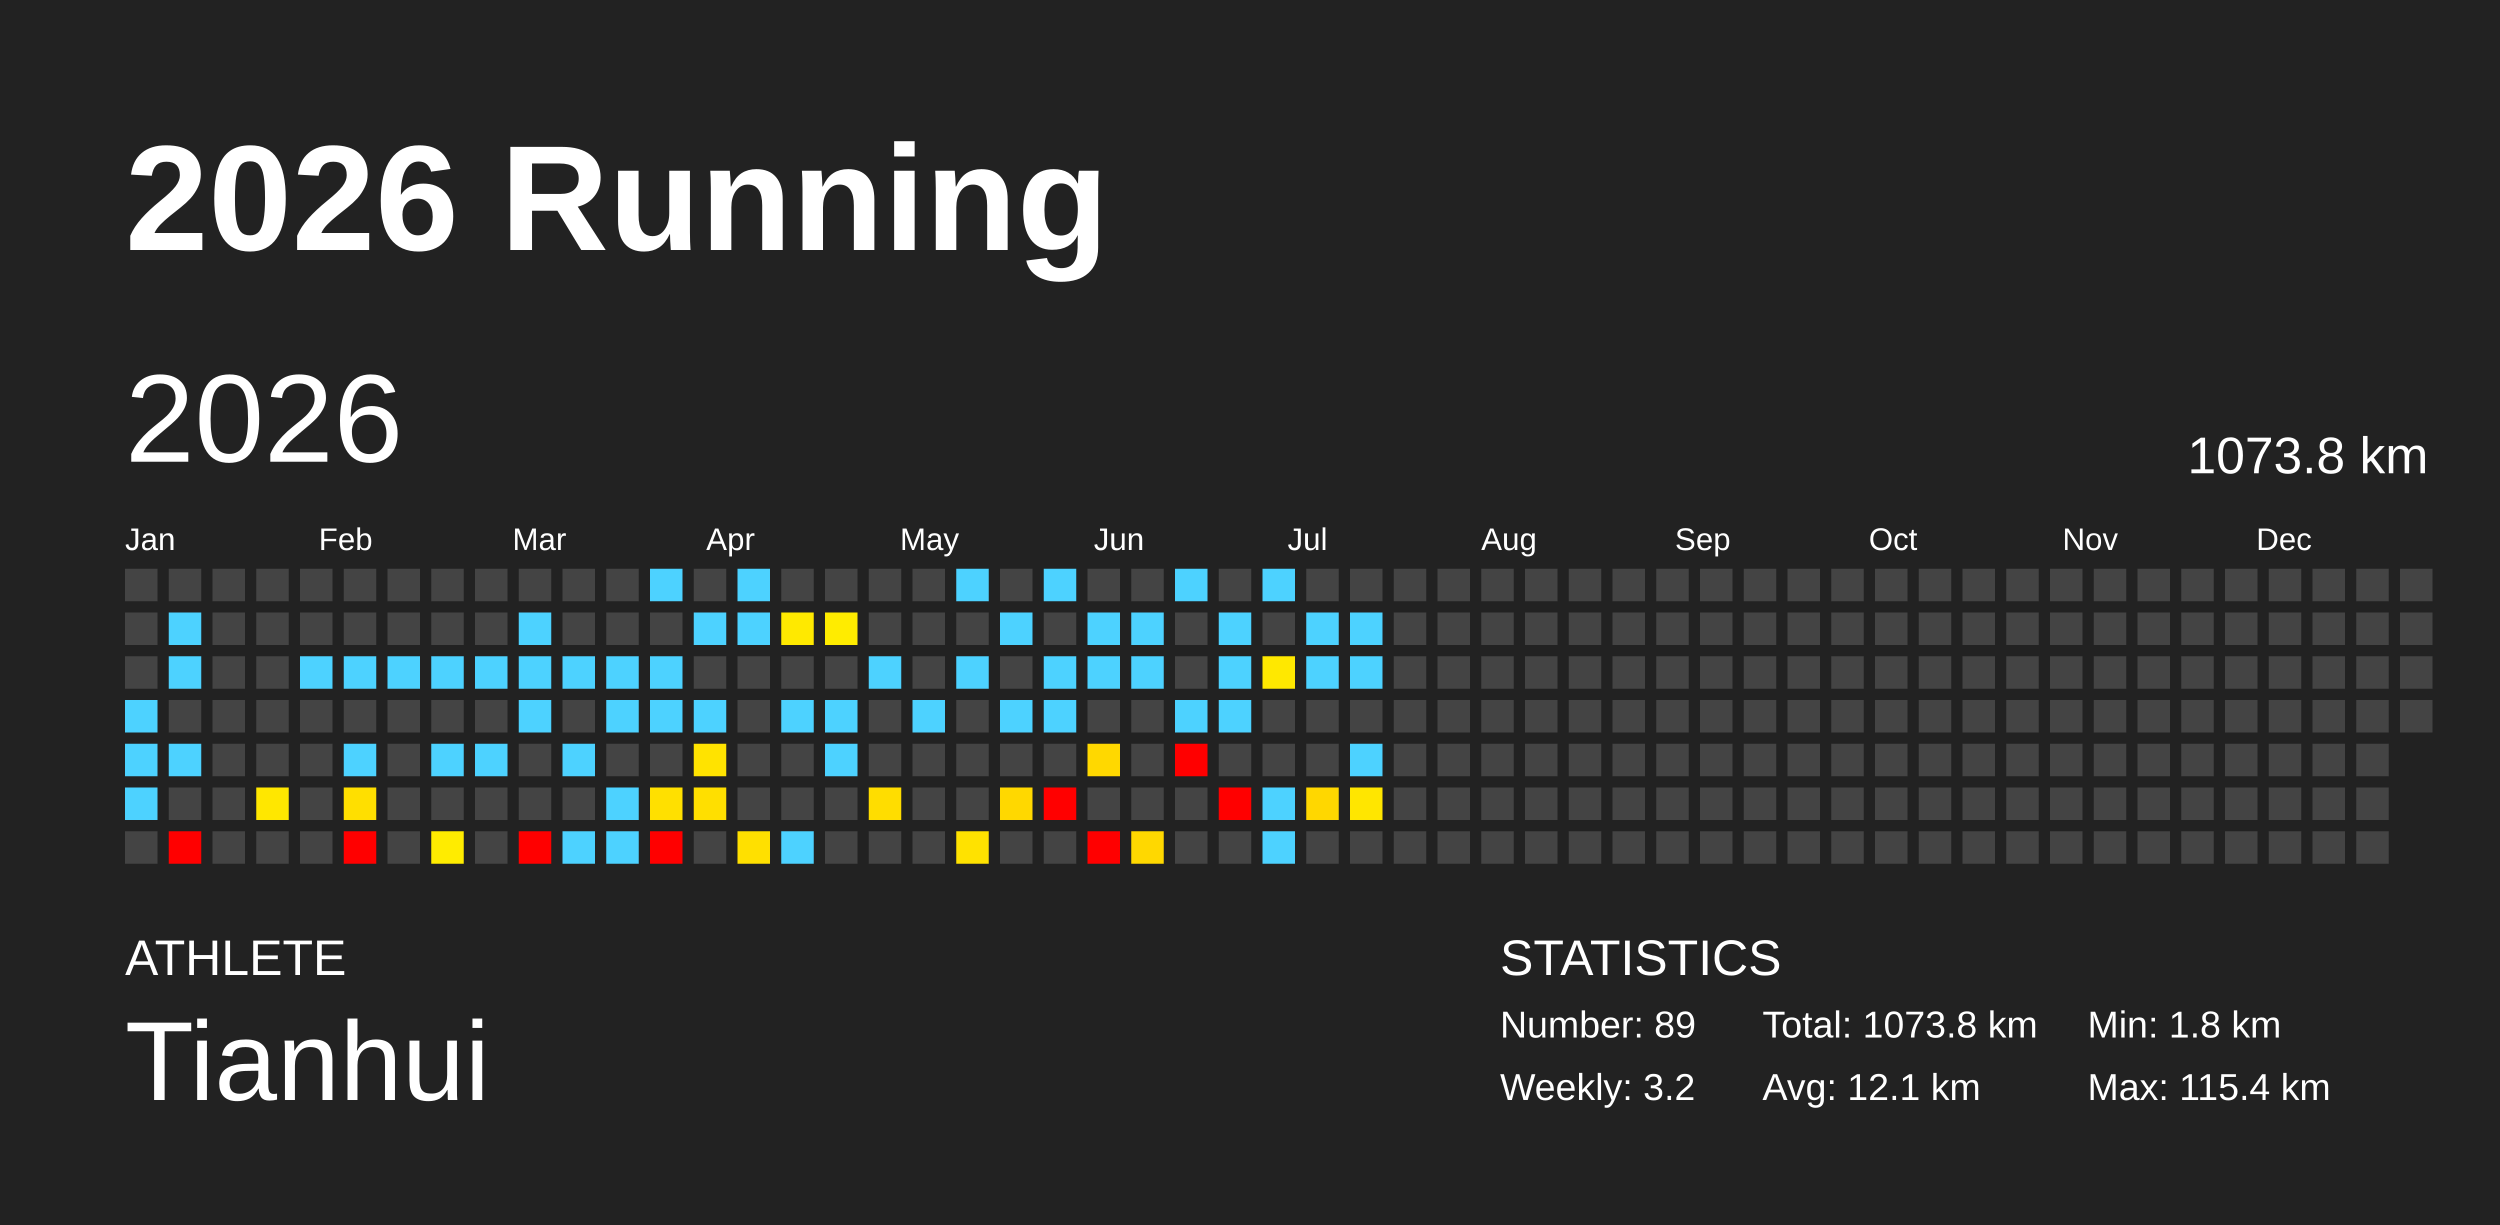
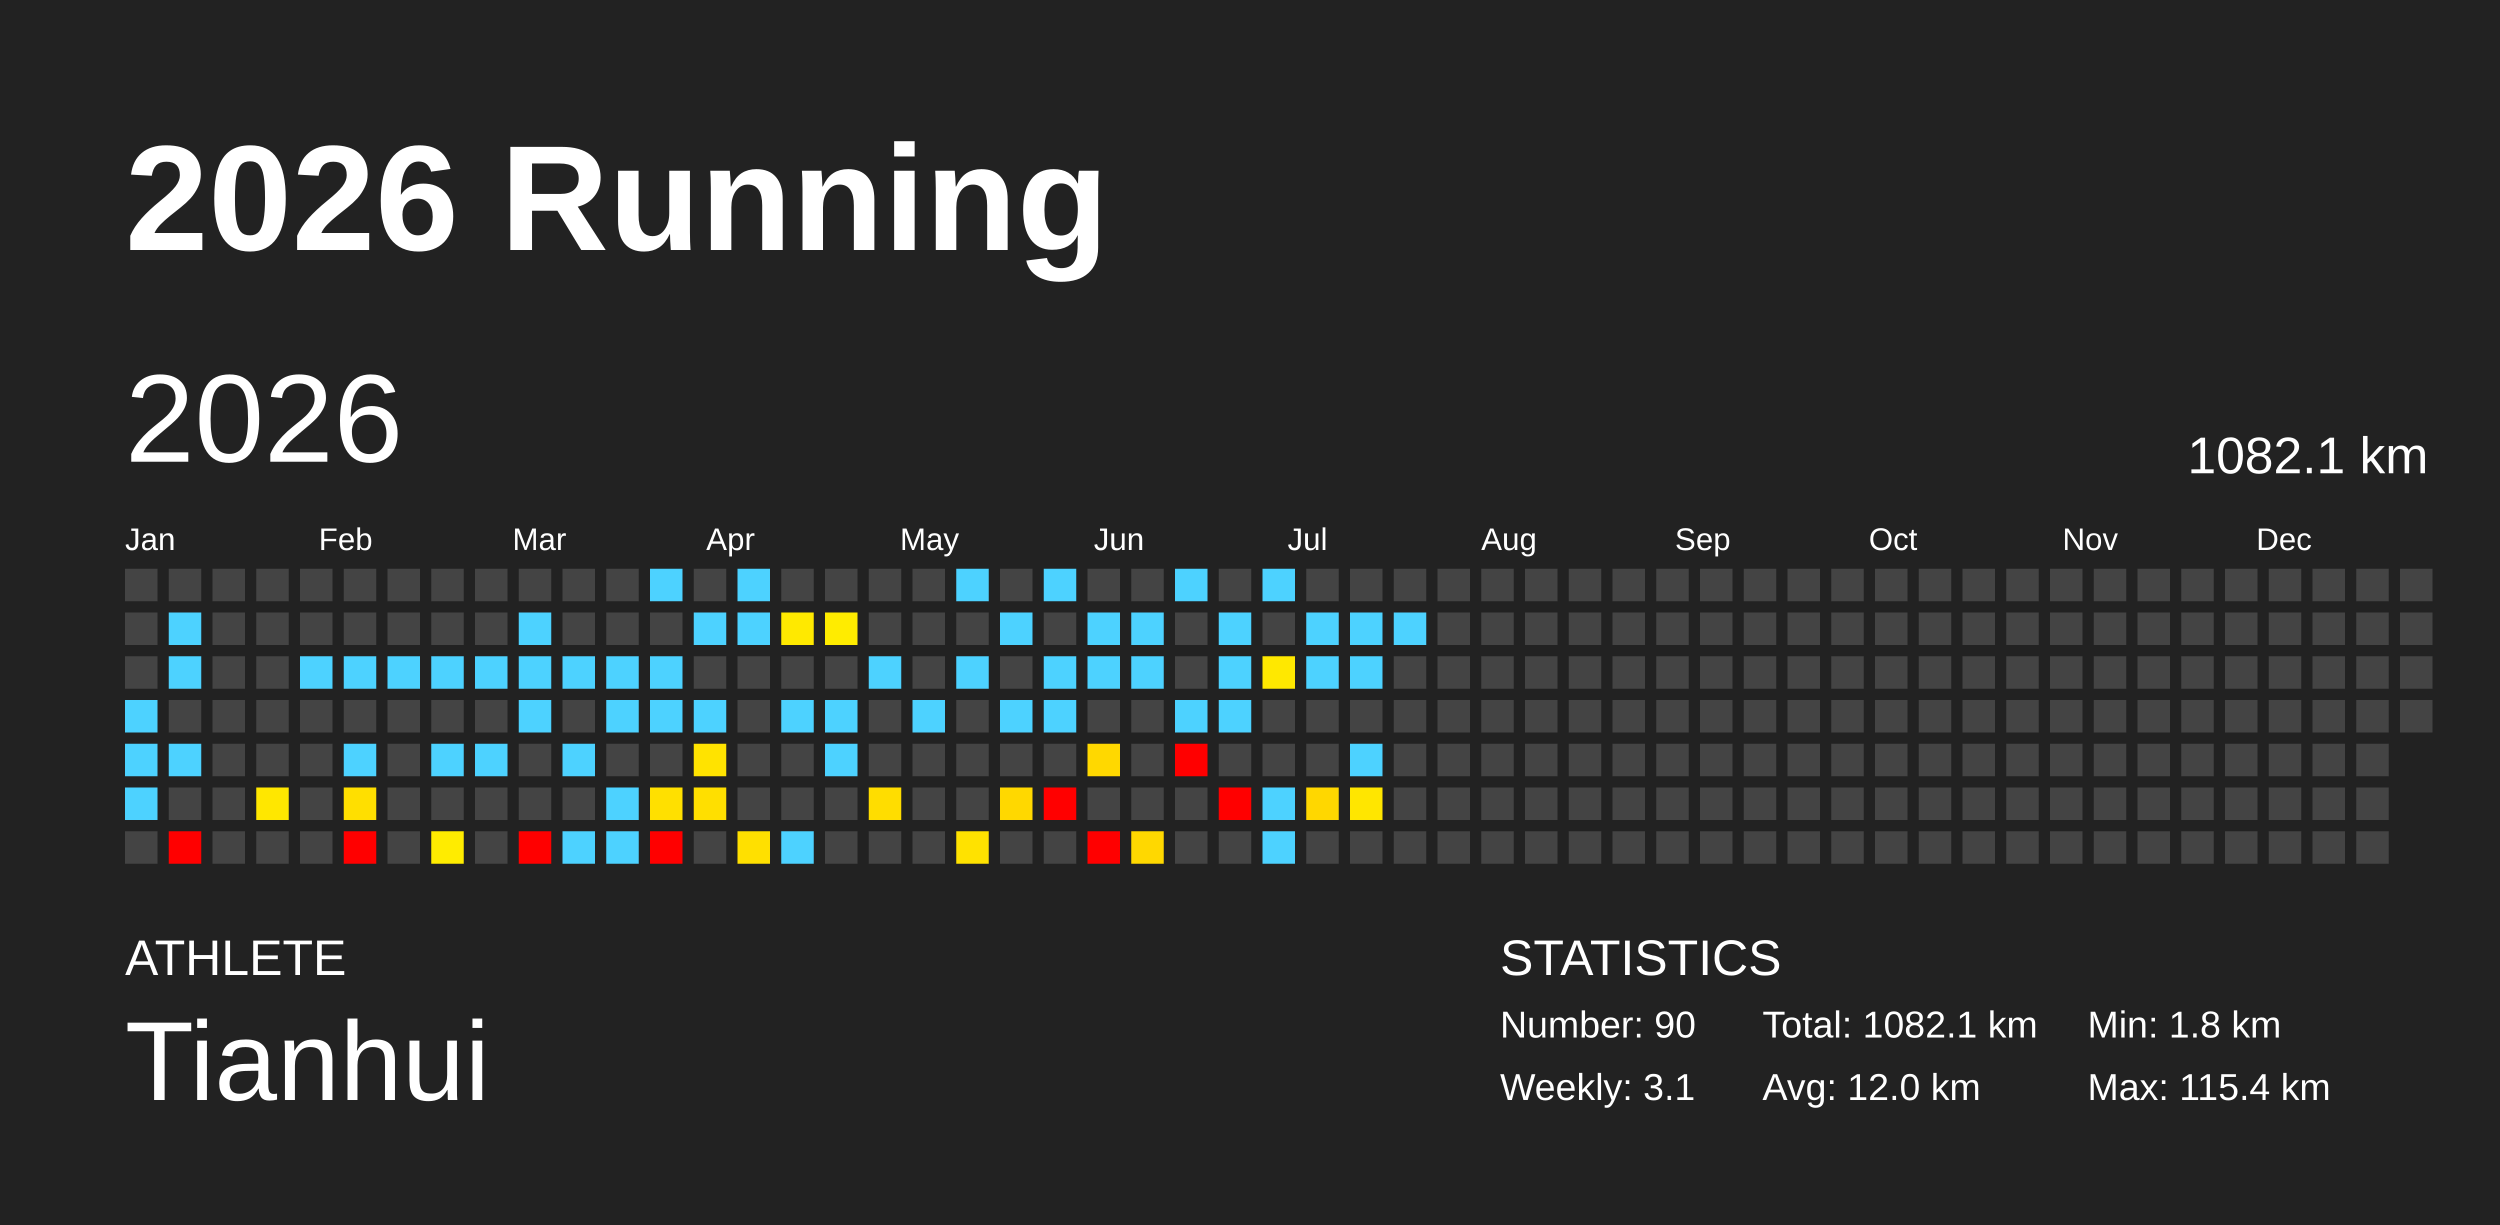
<svg xmlns="http://www.w3.org/2000/svg" baseProfile="full" height="98mm" version="1.1" viewBox="0,0,200,98" width="200mm">
  <defs />
  <rect fill="#222222" height="98" width="200" x="0" y="0" />
  <text fill="#FFFFFF" style="font-size:12px; font-family:Arial; font-weight:bold;" x="10" y="20">2026 Running</text>
  <text fill="#FFFFFF" style="font-size:4px; font-family:Arial" x="10" y="78">ATHLETE</text>
  <text fill="#FFFFFF" style="font-size:9px; font-family:Arial" x="10" y="88">Tianhui</text>
  <text fill="#FFFFFF" style="font-size:4px; font-family:Arial" x="120" y="78">STATISTICS</text>
-   <text fill="#FFFFFF" style="font-size:3px; font-family:Arial" x="120" y="83">Number: 89</text>
-   <text fill="#FFFFFF" style="font-size:3px; font-family:Arial" x="120" y="88">Weekly: 3.2</text>
-   <text fill="#FFFFFF" style="font-size:3px; font-family:Arial" x="141" y="83">Total: 1073.8 km</text>
-   <text fill="#FFFFFF" style="font-size:3px; font-family:Arial" x="141" y="88">Avg: 12.1 km</text>
+   <text fill="#FFFFFF" style="font-size:3px; font-family:Arial" x="120" y="83">Number: 90</text>
+   <text fill="#FFFFFF" style="font-size:3px; font-family:Arial" x="120" y="88">Weekly: 3.1</text>
+   <text fill="#FFFFFF" style="font-size:3px; font-family:Arial" x="141" y="83">Total: 1082.1 km</text>
+   <text fill="#FFFFFF" style="font-size:3px; font-family:Arial" x="141" y="88">Avg: 12.0 km</text>
  <text fill="#FFFFFF" style="font-size:3px; font-family:Arial" x="167" y="83">Min: 1.8 km</text>
  <text fill="#FFFFFF" style="font-size:3px; font-family:Arial" x="167" y="88">Max: 115.4 km</text>
  <text dominant-baseline="hanging" fill="#FFFFFF" style="font-size:10.0px; font-family:Arial;" x="10" y="30">2026</text>
-   <text dominant-baseline="hanging" fill="#FFFFFF" style="font-size:4.125px; font-family:Arial;" x="175" y="35">1073.8 km</text>
+   <text dominant-baseline="hanging" fill="#FFFFFF" style="font-size:4.125px; font-family:Arial;" x="175" y="35">1082.1 km</text>
  <text fill="#FFFFFF" style="font-size:2.5px; font-family:Arial" x="10.0" y="44">Jan</text>
  <text fill="#FFFFFF" style="font-size:2.5px; font-family:Arial" x="25.5" y="44">Feb</text>
  <text fill="#FFFFFF" style="font-size:2.5px; font-family:Arial" x="41.0" y="44">Mar</text>
  <text fill="#FFFFFF" style="font-size:2.5px; font-family:Arial" x="56.5" y="44">Apr</text>
  <text fill="#FFFFFF" style="font-size:2.5px; font-family:Arial" x="72.0" y="44">May</text>
  <text fill="#FFFFFF" style="font-size:2.5px; font-family:Arial" x="87.5" y="44">Jun</text>
  <text fill="#FFFFFF" style="font-size:2.5px; font-family:Arial" x="103.0" y="44">Jul</text>
  <text fill="#FFFFFF" style="font-size:2.5px; font-family:Arial" x="118.5" y="44">Aug</text>
  <text fill="#FFFFFF" style="font-size:2.5px; font-family:Arial" x="134.0" y="44">Sep</text>
  <text fill="#FFFFFF" style="font-size:2.5px; font-family:Arial" x="149.5" y="44">Oct</text>
  <text fill="#FFFFFF" style="font-size:2.5px; font-family:Arial" x="165.0" y="44">Nov</text>
  <text fill="#FFFFFF" style="font-size:2.5px; font-family:Arial" x="180.5" y="44">Dec</text>
  <rect fill="#444444" height="2.6" width="2.6" x="10.0" y="45.5" />
  <rect fill="#444444" height="2.6" width="2.6" x="10.0" y="49.0" />
  <rect fill="#444444" height="2.6" width="2.6" x="10.0" y="52.5" />
  <rect fill="#4dd2ff" height="2.6" width="2.6" x="10.0" y="56.0" />
  <rect fill="#4dd2ff" height="2.6" width="2.6" x="10.0" y="59.5" />
  <rect fill="#4dd2ff" height="2.6" width="2.6" x="10.0" y="63.0" />
  <rect fill="#444444" height="2.6" width="2.6" x="10.0" y="66.5" />
  <rect fill="#444444" height="2.6" width="2.6" x="13.5" y="45.5" />
  <rect fill="#4dd2ff" height="2.6" width="2.6" x="13.5" y="49.0" />
  <rect fill="#4dd2ff" height="2.6" width="2.6" x="13.5" y="52.5" />
  <rect fill="#444444" height="2.6" width="2.6" x="13.5" y="56.0" />
  <rect fill="#4dd2ff" height="2.6" width="2.6" x="13.5" y="59.5" />
  <rect fill="#444444" height="2.6" width="2.6" x="13.5" y="63.0" />
  <rect fill="red" height="2.6" width="2.6" x="13.5" y="66.5" />
  <rect fill="#444444" height="2.6" width="2.6" x="17.0" y="45.5" />
  <rect fill="#444444" height="2.6" width="2.6" x="17.0" y="49.0" />
  <rect fill="#444444" height="2.6" width="2.6" x="17.0" y="52.5" />
  <rect fill="#444444" height="2.6" width="2.6" x="17.0" y="56.0" />
  <rect fill="#444444" height="2.6" width="2.6" x="17.0" y="59.5" />
  <rect fill="#444444" height="2.6" width="2.6" x="17.0" y="63.0" />
  <rect fill="#444444" height="2.6" width="2.6" x="17.0" y="66.5" />
  <rect fill="#444444" height="2.6" width="2.6" x="20.5" y="45.5" />
  <rect fill="#444444" height="2.6" width="2.6" x="20.5" y="49.0" />
  <rect fill="#444444" height="2.6" width="2.6" x="20.5" y="52.5" />
  <rect fill="#444444" height="2.6" width="2.6" x="20.5" y="56.0" />
  <rect fill="#444444" height="2.6" width="2.6" x="20.5" y="59.5" />
  <rect fill="#ffe700" height="2.6" width="2.6" x="20.5" y="63.0" />
  <rect fill="#444444" height="2.6" width="2.6" x="20.5" y="66.5" />
  <rect fill="#444444" height="2.6" width="2.6" x="24.0" y="45.5" />
  <rect fill="#444444" height="2.6" width="2.6" x="24.0" y="49.0" />
  <rect fill="#4dd2ff" height="2.6" width="2.6" x="24.0" y="52.5" />
  <rect fill="#444444" height="2.6" width="2.6" x="24.0" y="56.0" />
  <rect fill="#444444" height="2.6" width="2.6" x="24.0" y="59.5" />
  <rect fill="#444444" height="2.6" width="2.6" x="24.0" y="63.0" />
  <rect fill="#444444" height="2.6" width="2.6" x="24.0" y="66.5" />
  <rect fill="#444444" height="2.6" width="2.6" x="27.5" y="45.5" />
  <rect fill="#444444" height="2.6" width="2.6" x="27.5" y="49.0" />
  <rect fill="#4dd2ff" height="2.6" width="2.6" x="27.5" y="52.5" />
  <rect fill="#444444" height="2.6" width="2.6" x="27.5" y="56.0" />
  <rect fill="#4dd2ff" height="2.6" width="2.6" x="27.5" y="59.5" />
  <rect fill="#ffdf00" height="2.6" width="2.6" x="27.5" y="63.0" />
  <rect fill="red" height="2.6" width="2.6" x="27.5" y="66.5" />
  <rect fill="#444444" height="2.6" width="2.6" x="31.0" y="45.5" />
  <rect fill="#444444" height="2.6" width="2.6" x="31.0" y="49.0" />
  <rect fill="#4dd2ff" height="2.6" width="2.6" x="31.0" y="52.5" />
  <rect fill="#444444" height="2.6" width="2.6" x="31.0" y="56.0" />
  <rect fill="#444444" height="2.6" width="2.6" x="31.0" y="59.5" />
  <rect fill="#444444" height="2.6" width="2.6" x="31.0" y="63.0" />
  <rect fill="#444444" height="2.6" width="2.6" x="31.0" y="66.5" />
  <rect fill="#444444" height="2.6" width="2.6" x="34.5" y="45.5" />
  <rect fill="#444444" height="2.6" width="2.6" x="34.5" y="49.0" />
  <rect fill="#4dd2ff" height="2.6" width="2.6" x="34.5" y="52.5" />
  <rect fill="#444444" height="2.6" width="2.6" x="34.5" y="56.0" />
  <rect fill="#4dd2ff" height="2.6" width="2.6" x="34.5" y="59.5" />
  <rect fill="#444444" height="2.6" width="2.6" x="34.5" y="63.0" />
  <rect fill="#ffec00" height="2.6" width="2.6" x="34.5" y="66.5" />
  <rect fill="#444444" height="2.6" width="2.6" x="38.0" y="45.5" />
  <rect fill="#444444" height="2.6" width="2.6" x="38.0" y="49.0" />
  <rect fill="#4dd2ff" height="2.6" width="2.6" x="38.0" y="52.5" />
  <rect fill="#444444" height="2.6" width="2.6" x="38.0" y="56.0" />
  <rect fill="#4dd2ff" height="2.6" width="2.6" x="38.0" y="59.5" />
  <rect fill="#444444" height="2.6" width="2.6" x="38.0" y="63.0" />
  <rect fill="#444444" height="2.6" width="2.6" x="38.0" y="66.5" />
  <rect fill="#444444" height="2.6" width="2.6" x="41.5" y="45.5" />
  <rect fill="#4dd2ff" height="2.6" width="2.6" x="41.5" y="49.0" />
  <rect fill="#4dd2ff" height="2.6" width="2.6" x="41.5" y="52.5" />
  <rect fill="#4dd2ff" height="2.6" width="2.6" x="41.5" y="56.0" />
  <rect fill="#444444" height="2.6" width="2.6" x="41.5" y="59.5" />
  <rect fill="#444444" height="2.6" width="2.6" x="41.5" y="63.0" />
  <rect fill="red" height="2.6" width="2.6" x="41.5" y="66.5" />
  <rect fill="#444444" height="2.6" width="2.6" x="45.0" y="45.5" />
  <rect fill="#444444" height="2.6" width="2.6" x="45.0" y="49.0" />
  <rect fill="#4dd2ff" height="2.6" width="2.6" x="45.0" y="52.5" />
  <rect fill="#444444" height="2.6" width="2.6" x="45.0" y="56.0" />
  <rect fill="#4dd2ff" height="2.6" width="2.6" x="45.0" y="59.5" />
  <rect fill="#444444" height="2.6" width="2.6" x="45.0" y="63.0" />
  <rect fill="#4dd2ff" height="2.6" width="2.6" x="45.0" y="66.5" />
  <rect fill="#444444" height="2.6" width="2.6" x="48.5" y="45.5" />
  <rect fill="#444444" height="2.6" width="2.6" x="48.5" y="49.0" />
  <rect fill="#4dd2ff" height="2.6" width="2.6" x="48.5" y="52.5" />
  <rect fill="#4dd2ff" height="2.6" width="2.6" x="48.5" y="56.0" />
  <rect fill="#444444" height="2.6" width="2.6" x="48.5" y="59.5" />
  <rect fill="#4dd2ff" height="2.6" width="2.6" x="48.5" y="63.0" />
  <rect fill="#4dd2ff" height="2.6" width="2.6" x="48.5" y="66.5" />
  <rect fill="#4dd2ff" height="2.6" width="2.6" x="52.0" y="45.5" />
  <rect fill="#444444" height="2.6" width="2.6" x="52.0" y="49.0" />
  <rect fill="#4dd2ff" height="2.6" width="2.6" x="52.0" y="52.5" />
  <rect fill="#4dd2ff" height="2.6" width="2.6" x="52.0" y="56.0" />
  <rect fill="#444444" height="2.6" width="2.6" x="52.0" y="59.5" />
  <rect fill="#ffe000" height="2.6" width="2.6" x="52.0" y="63.0" />
  <rect fill="red" height="2.6" width="2.6" x="52.0" y="66.5" />
  <rect fill="#444444" height="2.6" width="2.6" x="55.5" y="45.5" />
  <rect fill="#4dd2ff" height="2.6" width="2.6" x="55.5" y="49.0" />
  <rect fill="#444444" height="2.6" width="2.6" x="55.5" y="52.5" />
  <rect fill="#4dd2ff" height="2.6" width="2.6" x="55.5" y="56.0" />
  <rect fill="#ffe300" height="2.6" width="2.6" x="55.5" y="59.5" />
  <rect fill="#ffdf00" height="2.6" width="2.6" x="55.5" y="63.0" />
  <rect fill="#444444" height="2.6" width="2.6" x="55.5" y="66.5" />
  <rect fill="#4dd2ff" height="2.6" width="2.6" x="59.0" y="45.5" />
  <rect fill="#4dd2ff" height="2.6" width="2.6" x="59.0" y="49.0" />
  <rect fill="#444444" height="2.6" width="2.6" x="59.0" y="52.5" />
  <rect fill="#444444" height="2.6" width="2.6" x="59.0" y="56.0" />
  <rect fill="#444444" height="2.6" width="2.6" x="59.0" y="59.5" />
  <rect fill="#444444" height="2.6" width="2.6" x="59.0" y="63.0" />
  <rect fill="#ffe000" height="2.6" width="2.6" x="59.0" y="66.5" />
  <rect fill="#444444" height="2.6" width="2.6" x="62.5" y="45.5" />
  <rect fill="#ffe900" height="2.6" width="2.6" x="62.5" y="49.0" />
  <rect fill="#444444" height="2.6" width="2.6" x="62.5" y="52.5" />
  <rect fill="#4dd2ff" height="2.6" width="2.6" x="62.5" y="56.0" />
  <rect fill="#444444" height="2.6" width="2.6" x="62.5" y="59.5" />
  <rect fill="#444444" height="2.6" width="2.6" x="62.5" y="63.0" />
  <rect fill="#4dd2ff" height="2.6" width="2.6" x="62.5" y="66.5" />
  <rect fill="#444444" height="2.6" width="2.6" x="66.0" y="45.5" />
  <rect fill="#ffec00" height="2.6" width="2.6" x="66.0" y="49.0" />
  <rect fill="#444444" height="2.6" width="2.6" x="66.0" y="52.5" />
  <rect fill="#4dd2ff" height="2.6" width="2.6" x="66.0" y="56.0" />
  <rect fill="#4dd2ff" height="2.6" width="2.6" x="66.0" y="59.5" />
  <rect fill="#444444" height="2.6" width="2.6" x="66.0" y="63.0" />
  <rect fill="#444444" height="2.6" width="2.6" x="66.0" y="66.5" />
  <rect fill="#444444" height="2.6" width="2.6" x="69.5" y="45.5" />
  <rect fill="#444444" height="2.6" width="2.6" x="69.5" y="49.0" />
  <rect fill="#4dd2ff" height="2.6" width="2.6" x="69.5" y="52.5" />
  <rect fill="#444444" height="2.6" width="2.6" x="69.5" y="56.0" />
  <rect fill="#444444" height="2.6" width="2.6" x="69.5" y="59.5" />
  <rect fill="#ffdd00" height="2.6" width="2.6" x="69.5" y="63.0" />
  <rect fill="#444444" height="2.6" width="2.6" x="69.5" y="66.5" />
  <rect fill="#444444" height="2.6" width="2.6" x="73.0" y="45.5" />
  <rect fill="#444444" height="2.6" width="2.6" x="73.0" y="49.0" />
  <rect fill="#444444" height="2.6" width="2.6" x="73.0" y="52.5" />
  <rect fill="#4dd2ff" height="2.6" width="2.6" x="73.0" y="56.0" />
  <rect fill="#444444" height="2.6" width="2.6" x="73.0" y="59.5" />
  <rect fill="#444444" height="2.6" width="2.6" x="73.0" y="63.0" />
  <rect fill="#444444" height="2.6" width="2.6" x="73.0" y="66.5" />
  <rect fill="#4dd2ff" height="2.6" width="2.6" x="76.5" y="45.5" />
  <rect fill="#444444" height="2.6" width="2.6" x="76.5" y="49.0" />
  <rect fill="#4dd2ff" height="2.6" width="2.6" x="76.5" y="52.5" />
  <rect fill="#444444" height="2.6" width="2.6" x="76.5" y="56.0" />
  <rect fill="#444444" height="2.6" width="2.6" x="76.5" y="59.5" />
  <rect fill="#444444" height="2.6" width="2.6" x="76.5" y="63.0" />
  <rect fill="#ffe200" height="2.6" width="2.6" x="76.5" y="66.5" />
  <rect fill="#444444" height="2.6" width="2.6" x="80.0" y="45.5" />
  <rect fill="#4dd2ff" height="2.6" width="2.6" x="80.0" y="49.0" />
  <rect fill="#444444" height="2.6" width="2.6" x="80.0" y="52.5" />
  <rect fill="#4dd2ff" height="2.6" width="2.6" x="80.0" y="56.0" />
  <rect fill="#444444" height="2.6" width="2.6" x="80.0" y="59.5" />
  <rect fill="#ffd800" height="2.6" width="2.6" x="80.0" y="63.0" />
  <rect fill="#444444" height="2.6" width="2.6" x="80.0" y="66.5" />
  <rect fill="#4dd2ff" height="2.6" width="2.6" x="83.5" y="45.5" />
  <rect fill="#444444" height="2.6" width="2.6" x="83.5" y="49.0" />
  <rect fill="#4dd2ff" height="2.6" width="2.6" x="83.5" y="52.5" />
  <rect fill="#4dd2ff" height="2.6" width="2.6" x="83.5" y="56.0" />
  <rect fill="#444444" height="2.6" width="2.6" x="83.5" y="59.5" />
  <rect fill="red" height="2.6" width="2.6" x="83.5" y="63.0" />
  <rect fill="#444444" height="2.6" width="2.6" x="83.5" y="66.5" />
  <rect fill="#444444" height="2.6" width="2.6" x="87.0" y="45.5" />
  <rect fill="#4dd2ff" height="2.6" width="2.6" x="87.0" y="49.0" />
  <rect fill="#4dd2ff" height="2.6" width="2.6" x="87.0" y="52.5" />
  <rect fill="#444444" height="2.6" width="2.6" x="87.0" y="56.0" />
  <rect fill="#ffd800" height="2.6" width="2.6" x="87.0" y="59.5" />
  <rect fill="#444444" height="2.6" width="2.6" x="87.0" y="63.0" />
  <rect fill="red" height="2.6" width="2.6" x="87.0" y="66.5" />
  <rect fill="#444444" height="2.6" width="2.6" x="90.5" y="45.5" />
  <rect fill="#4dd2ff" height="2.6" width="2.6" x="90.5" y="49.0" />
  <rect fill="#4dd2ff" height="2.6" width="2.6" x="90.5" y="52.5" />
  <rect fill="#444444" height="2.6" width="2.6" x="90.5" y="56.0" />
  <rect fill="#444444" height="2.6" width="2.6" x="90.5" y="59.5" />
  <rect fill="#444444" height="2.6" width="2.6" x="90.5" y="63.0" />
  <rect fill="#ffd800" height="2.6" width="2.6" x="90.5" y="66.5" />
  <rect fill="#4dd2ff" height="2.6" width="2.6" x="94.0" y="45.5" />
  <rect fill="#444444" height="2.6" width="2.6" x="94.0" y="49.0" />
  <rect fill="#444444" height="2.6" width="2.6" x="94.0" y="52.5" />
  <rect fill="#4dd2ff" height="2.6" width="2.6" x="94.0" y="56.0" />
  <rect fill="red" height="2.6" width="2.6" x="94.0" y="59.5" />
  <rect fill="#444444" height="2.6" width="2.6" x="94.0" y="63.0" />
  <rect fill="#444444" height="2.6" width="2.6" x="94.0" y="66.5" />
  <rect fill="#444444" height="2.6" width="2.6" x="97.5" y="45.5" />
  <rect fill="#4dd2ff" height="2.6" width="2.6" x="97.5" y="49.0" />
  <rect fill="#4dd2ff" height="2.6" width="2.6" x="97.5" y="52.5" />
  <rect fill="#4dd2ff" height="2.6" width="2.6" x="97.5" y="56.0" />
  <rect fill="#444444" height="2.6" width="2.6" x="97.5" y="59.5" />
  <rect fill="red" height="2.6" width="2.6" x="97.5" y="63.0" />
  <rect fill="#444444" height="2.6" width="2.6" x="97.5" y="66.5" />
  <rect fill="#4dd2ff" height="2.6" width="2.6" x="101.0" y="45.5" />
  <rect fill="#444444" height="2.6" width="2.6" x="101.0" y="49.0" />
  <rect fill="#ffe800" height="2.6" width="2.6" x="101.0" y="52.5" />
  <rect fill="#444444" height="2.6" width="2.6" x="101.0" y="56.0" />
  <rect fill="#444444" height="2.6" width="2.6" x="101.0" y="59.5" />
  <rect fill="#4dd2ff" height="2.6" width="2.6" x="101.0" y="63.0" />
  <rect fill="#4dd2ff" height="2.6" width="2.6" x="101.0" y="66.5" />
  <rect fill="#444444" height="2.6" width="2.6" x="104.5" y="45.5" />
  <rect fill="#4dd2ff" height="2.6" width="2.6" x="104.5" y="49.0" />
  <rect fill="#4dd2ff" height="2.6" width="2.6" x="104.5" y="52.5" />
  <rect fill="#444444" height="2.6" width="2.6" x="104.5" y="56.0" />
  <rect fill="#444444" height="2.6" width="2.6" x="104.5" y="59.5" />
  <rect fill="#ffd700" height="2.6" width="2.6" x="104.5" y="63.0" />
  <rect fill="#444444" height="2.6" width="2.6" x="104.5" y="66.5" />
  <rect fill="#444444" height="2.6" width="2.6" x="108.0" y="45.5" />
  <rect fill="#4dd2ff" height="2.6" width="2.6" x="108.0" y="49.0" />
  <rect fill="#4dd2ff" height="2.6" width="2.6" x="108.0" y="52.5" />
  <rect fill="#444444" height="2.6" width="2.6" x="108.0" y="56.0" />
  <rect fill="#4dd2ff" height="2.6" width="2.6" x="108.0" y="59.5" />
  <rect fill="#ffe600" height="2.6" width="2.6" x="108.0" y="63.0" />
  <rect fill="#444444" height="2.6" width="2.6" x="108.0" y="66.5" />
  <rect fill="#444444" height="2.6" width="2.6" x="111.5" y="45.5" />
-   <rect fill="#444444" height="2.6" width="2.6" x="111.5" y="49.0" />
+   <rect fill="#4dd2ff" height="2.6" width="2.6" x="111.5" y="49.0" />
  <rect fill="#444444" height="2.6" width="2.6" x="111.5" y="52.5" />
  <rect fill="#444444" height="2.6" width="2.6" x="111.5" y="56.0" />
  <rect fill="#444444" height="2.6" width="2.6" x="111.5" y="59.5" />
  <rect fill="#444444" height="2.6" width="2.6" x="111.5" y="63.0" />
  <rect fill="#444444" height="2.6" width="2.6" x="111.5" y="66.5" />
  <rect fill="#444444" height="2.6" width="2.6" x="115.0" y="45.5" />
  <rect fill="#444444" height="2.6" width="2.6" x="115.0" y="49.0" />
  <rect fill="#444444" height="2.6" width="2.6" x="115.0" y="52.5" />
  <rect fill="#444444" height="2.6" width="2.6" x="115.0" y="56.0" />
  <rect fill="#444444" height="2.6" width="2.6" x="115.0" y="59.5" />
  <rect fill="#444444" height="2.6" width="2.6" x="115.0" y="63.0" />
  <rect fill="#444444" height="2.6" width="2.6" x="115.0" y="66.5" />
  <rect fill="#444444" height="2.6" width="2.6" x="118.5" y="45.5" />
  <rect fill="#444444" height="2.6" width="2.6" x="118.5" y="49.0" />
  <rect fill="#444444" height="2.6" width="2.6" x="118.5" y="52.5" />
  <rect fill="#444444" height="2.6" width="2.6" x="118.5" y="56.0" />
  <rect fill="#444444" height="2.6" width="2.6" x="118.5" y="59.5" />
  <rect fill="#444444" height="2.6" width="2.6" x="118.5" y="63.0" />
  <rect fill="#444444" height="2.6" width="2.6" x="118.5" y="66.5" />
  <rect fill="#444444" height="2.6" width="2.6" x="122.0" y="45.5" />
  <rect fill="#444444" height="2.6" width="2.6" x="122.0" y="49.0" />
  <rect fill="#444444" height="2.6" width="2.6" x="122.0" y="52.5" />
  <rect fill="#444444" height="2.6" width="2.6" x="122.0" y="56.0" />
  <rect fill="#444444" height="2.6" width="2.6" x="122.0" y="59.5" />
  <rect fill="#444444" height="2.6" width="2.6" x="122.0" y="63.0" />
  <rect fill="#444444" height="2.6" width="2.6" x="122.0" y="66.5" />
  <rect fill="#444444" height="2.6" width="2.6" x="125.5" y="45.5" />
  <rect fill="#444444" height="2.6" width="2.6" x="125.5" y="49.0" />
  <rect fill="#444444" height="2.6" width="2.6" x="125.5" y="52.5" />
  <rect fill="#444444" height="2.6" width="2.6" x="125.5" y="56.0" />
  <rect fill="#444444" height="2.6" width="2.6" x="125.5" y="59.5" />
  <rect fill="#444444" height="2.6" width="2.6" x="125.5" y="63.0" />
  <rect fill="#444444" height="2.6" width="2.6" x="125.5" y="66.5" />
  <rect fill="#444444" height="2.6" width="2.6" x="129.0" y="45.5" />
  <rect fill="#444444" height="2.6" width="2.6" x="129.0" y="49.0" />
  <rect fill="#444444" height="2.6" width="2.6" x="129.0" y="52.5" />
  <rect fill="#444444" height="2.6" width="2.6" x="129.0" y="56.0" />
  <rect fill="#444444" height="2.6" width="2.6" x="129.0" y="59.5" />
  <rect fill="#444444" height="2.6" width="2.6" x="129.0" y="63.0" />
  <rect fill="#444444" height="2.6" width="2.6" x="129.0" y="66.5" />
  <rect fill="#444444" height="2.6" width="2.6" x="132.5" y="45.5" />
  <rect fill="#444444" height="2.6" width="2.6" x="132.5" y="49.0" />
  <rect fill="#444444" height="2.6" width="2.6" x="132.5" y="52.5" />
  <rect fill="#444444" height="2.6" width="2.6" x="132.5" y="56.0" />
  <rect fill="#444444" height="2.6" width="2.6" x="132.5" y="59.5" />
  <rect fill="#444444" height="2.6" width="2.6" x="132.5" y="63.0" />
  <rect fill="#444444" height="2.6" width="2.6" x="132.5" y="66.5" />
  <rect fill="#444444" height="2.6" width="2.6" x="136.0" y="45.5" />
  <rect fill="#444444" height="2.6" width="2.6" x="136.0" y="49.0" />
  <rect fill="#444444" height="2.6" width="2.6" x="136.0" y="52.5" />
  <rect fill="#444444" height="2.6" width="2.6" x="136.0" y="56.0" />
  <rect fill="#444444" height="2.6" width="2.6" x="136.0" y="59.5" />
  <rect fill="#444444" height="2.6" width="2.6" x="136.0" y="63.0" />
  <rect fill="#444444" height="2.6" width="2.6" x="136.0" y="66.5" />
  <rect fill="#444444" height="2.6" width="2.6" x="139.5" y="45.5" />
  <rect fill="#444444" height="2.6" width="2.6" x="139.5" y="49.0" />
  <rect fill="#444444" height="2.6" width="2.6" x="139.5" y="52.5" />
  <rect fill="#444444" height="2.6" width="2.6" x="139.5" y="56.0" />
  <rect fill="#444444" height="2.6" width="2.6" x="139.5" y="59.5" />
  <rect fill="#444444" height="2.6" width="2.6" x="139.5" y="63.0" />
  <rect fill="#444444" height="2.6" width="2.6" x="139.5" y="66.5" />
  <rect fill="#444444" height="2.6" width="2.6" x="143.0" y="45.5" />
  <rect fill="#444444" height="2.6" width="2.6" x="143.0" y="49.0" />
  <rect fill="#444444" height="2.6" width="2.6" x="143.0" y="52.5" />
  <rect fill="#444444" height="2.6" width="2.6" x="143.0" y="56.0" />
  <rect fill="#444444" height="2.6" width="2.6" x="143.0" y="59.5" />
  <rect fill="#444444" height="2.6" width="2.6" x="143.0" y="63.0" />
  <rect fill="#444444" height="2.6" width="2.6" x="143.0" y="66.5" />
  <rect fill="#444444" height="2.6" width="2.6" x="146.5" y="45.5" />
  <rect fill="#444444" height="2.6" width="2.6" x="146.5" y="49.0" />
  <rect fill="#444444" height="2.6" width="2.6" x="146.5" y="52.5" />
  <rect fill="#444444" height="2.6" width="2.6" x="146.5" y="56.0" />
  <rect fill="#444444" height="2.6" width="2.6" x="146.5" y="59.5" />
  <rect fill="#444444" height="2.6" width="2.6" x="146.5" y="63.0" />
  <rect fill="#444444" height="2.6" width="2.6" x="146.5" y="66.5" />
  <rect fill="#444444" height="2.6" width="2.6" x="150.0" y="45.5" />
  <rect fill="#444444" height="2.6" width="2.6" x="150.0" y="49.0" />
  <rect fill="#444444" height="2.6" width="2.6" x="150.0" y="52.5" />
  <rect fill="#444444" height="2.6" width="2.6" x="150.0" y="56.0" />
  <rect fill="#444444" height="2.6" width="2.6" x="150.0" y="59.5" />
  <rect fill="#444444" height="2.6" width="2.6" x="150.0" y="63.0" />
  <rect fill="#444444" height="2.6" width="2.6" x="150.0" y="66.5" />
  <rect fill="#444444" height="2.6" width="2.6" x="153.5" y="45.5" />
  <rect fill="#444444" height="2.6" width="2.6" x="153.5" y="49.0" />
  <rect fill="#444444" height="2.6" width="2.6" x="153.5" y="52.5" />
  <rect fill="#444444" height="2.6" width="2.6" x="153.5" y="56.0" />
  <rect fill="#444444" height="2.6" width="2.6" x="153.5" y="59.5" />
  <rect fill="#444444" height="2.6" width="2.6" x="153.5" y="63.0" />
  <rect fill="#444444" height="2.6" width="2.6" x="153.5" y="66.5" />
  <rect fill="#444444" height="2.6" width="2.6" x="157.0" y="45.5" />
  <rect fill="#444444" height="2.6" width="2.6" x="157.0" y="49.0" />
  <rect fill="#444444" height="2.6" width="2.6" x="157.0" y="52.5" />
  <rect fill="#444444" height="2.6" width="2.6" x="157.0" y="56.0" />
  <rect fill="#444444" height="2.6" width="2.6" x="157.0" y="59.5" />
  <rect fill="#444444" height="2.6" width="2.6" x="157.0" y="63.0" />
  <rect fill="#444444" height="2.6" width="2.6" x="157.0" y="66.5" />
  <rect fill="#444444" height="2.6" width="2.6" x="160.5" y="45.5" />
  <rect fill="#444444" height="2.6" width="2.6" x="160.5" y="49.0" />
  <rect fill="#444444" height="2.6" width="2.6" x="160.5" y="52.5" />
  <rect fill="#444444" height="2.6" width="2.6" x="160.5" y="56.0" />
  <rect fill="#444444" height="2.6" width="2.6" x="160.5" y="59.5" />
  <rect fill="#444444" height="2.6" width="2.6" x="160.5" y="63.0" />
  <rect fill="#444444" height="2.6" width="2.6" x="160.5" y="66.5" />
  <rect fill="#444444" height="2.6" width="2.6" x="164.0" y="45.5" />
  <rect fill="#444444" height="2.6" width="2.6" x="164.0" y="49.0" />
  <rect fill="#444444" height="2.6" width="2.6" x="164.0" y="52.5" />
  <rect fill="#444444" height="2.6" width="2.6" x="164.0" y="56.0" />
  <rect fill="#444444" height="2.6" width="2.6" x="164.0" y="59.5" />
  <rect fill="#444444" height="2.6" width="2.6" x="164.0" y="63.0" />
  <rect fill="#444444" height="2.6" width="2.6" x="164.0" y="66.5" />
  <rect fill="#444444" height="2.6" width="2.6" x="167.5" y="45.5" />
  <rect fill="#444444" height="2.6" width="2.6" x="167.5" y="49.0" />
  <rect fill="#444444" height="2.6" width="2.6" x="167.5" y="52.5" />
  <rect fill="#444444" height="2.6" width="2.6" x="167.5" y="56.0" />
  <rect fill="#444444" height="2.6" width="2.6" x="167.5" y="59.5" />
  <rect fill="#444444" height="2.6" width="2.6" x="167.5" y="63.0" />
  <rect fill="#444444" height="2.6" width="2.6" x="167.5" y="66.5" />
  <rect fill="#444444" height="2.6" width="2.6" x="171.0" y="45.5" />
  <rect fill="#444444" height="2.6" width="2.6" x="171.0" y="49.0" />
  <rect fill="#444444" height="2.6" width="2.6" x="171.0" y="52.5" />
  <rect fill="#444444" height="2.6" width="2.6" x="171.0" y="56.0" />
  <rect fill="#444444" height="2.6" width="2.6" x="171.0" y="59.5" />
  <rect fill="#444444" height="2.6" width="2.6" x="171.0" y="63.0" />
  <rect fill="#444444" height="2.6" width="2.6" x="171.0" y="66.5" />
  <rect fill="#444444" height="2.6" width="2.6" x="174.5" y="45.5" />
  <rect fill="#444444" height="2.6" width="2.6" x="174.5" y="49.0" />
  <rect fill="#444444" height="2.6" width="2.6" x="174.5" y="52.5" />
  <rect fill="#444444" height="2.6" width="2.6" x="174.5" y="56.0" />
  <rect fill="#444444" height="2.6" width="2.6" x="174.5" y="59.5" />
  <rect fill="#444444" height="2.6" width="2.6" x="174.5" y="63.0" />
  <rect fill="#444444" height="2.6" width="2.6" x="174.5" y="66.5" />
  <rect fill="#444444" height="2.6" width="2.6" x="178.0" y="45.5" />
  <rect fill="#444444" height="2.6" width="2.6" x="178.0" y="49.0" />
  <rect fill="#444444" height="2.6" width="2.6" x="178.0" y="52.5" />
  <rect fill="#444444" height="2.6" width="2.6" x="178.0" y="56.0" />
  <rect fill="#444444" height="2.6" width="2.6" x="178.0" y="59.5" />
  <rect fill="#444444" height="2.6" width="2.6" x="178.0" y="63.0" />
  <rect fill="#444444" height="2.6" width="2.6" x="178.0" y="66.5" />
  <rect fill="#444444" height="2.6" width="2.6" x="181.5" y="45.5" />
  <rect fill="#444444" height="2.6" width="2.6" x="181.5" y="49.0" />
  <rect fill="#444444" height="2.6" width="2.6" x="181.5" y="52.5" />
  <rect fill="#444444" height="2.6" width="2.6" x="181.5" y="56.0" />
  <rect fill="#444444" height="2.6" width="2.6" x="181.5" y="59.5" />
  <rect fill="#444444" height="2.6" width="2.6" x="181.5" y="63.0" />
  <rect fill="#444444" height="2.6" width="2.6" x="181.5" y="66.5" />
  <rect fill="#444444" height="2.6" width="2.6" x="185.0" y="45.5" />
  <rect fill="#444444" height="2.6" width="2.6" x="185.0" y="49.0" />
  <rect fill="#444444" height="2.6" width="2.6" x="185.0" y="52.5" />
  <rect fill="#444444" height="2.6" width="2.6" x="185.0" y="56.0" />
  <rect fill="#444444" height="2.6" width="2.6" x="185.0" y="59.5" />
  <rect fill="#444444" height="2.6" width="2.6" x="185.0" y="63.0" />
  <rect fill="#444444" height="2.6" width="2.6" x="185.0" y="66.5" />
  <rect fill="#444444" height="2.6" width="2.6" x="188.5" y="45.5" />
  <rect fill="#444444" height="2.6" width="2.6" x="188.5" y="49.0" />
  <rect fill="#444444" height="2.6" width="2.6" x="188.5" y="52.5" />
  <rect fill="#444444" height="2.6" width="2.6" x="188.5" y="56.0" />
  <rect fill="#444444" height="2.6" width="2.6" x="188.5" y="59.5" />
  <rect fill="#444444" height="2.6" width="2.6" x="188.5" y="63.0" />
  <rect fill="#444444" height="2.6" width="2.6" x="188.5" y="66.5" />
  <rect fill="#444444" height="2.6" width="2.6" x="192.0" y="45.5" />
  <rect fill="#444444" height="2.6" width="2.6" x="192.0" y="49.0" />
  <rect fill="#444444" height="2.6" width="2.6" x="192.0" y="52.5" />
  <rect fill="#444444" height="2.6" width="2.6" x="192.0" y="56.0" />
</svg>
